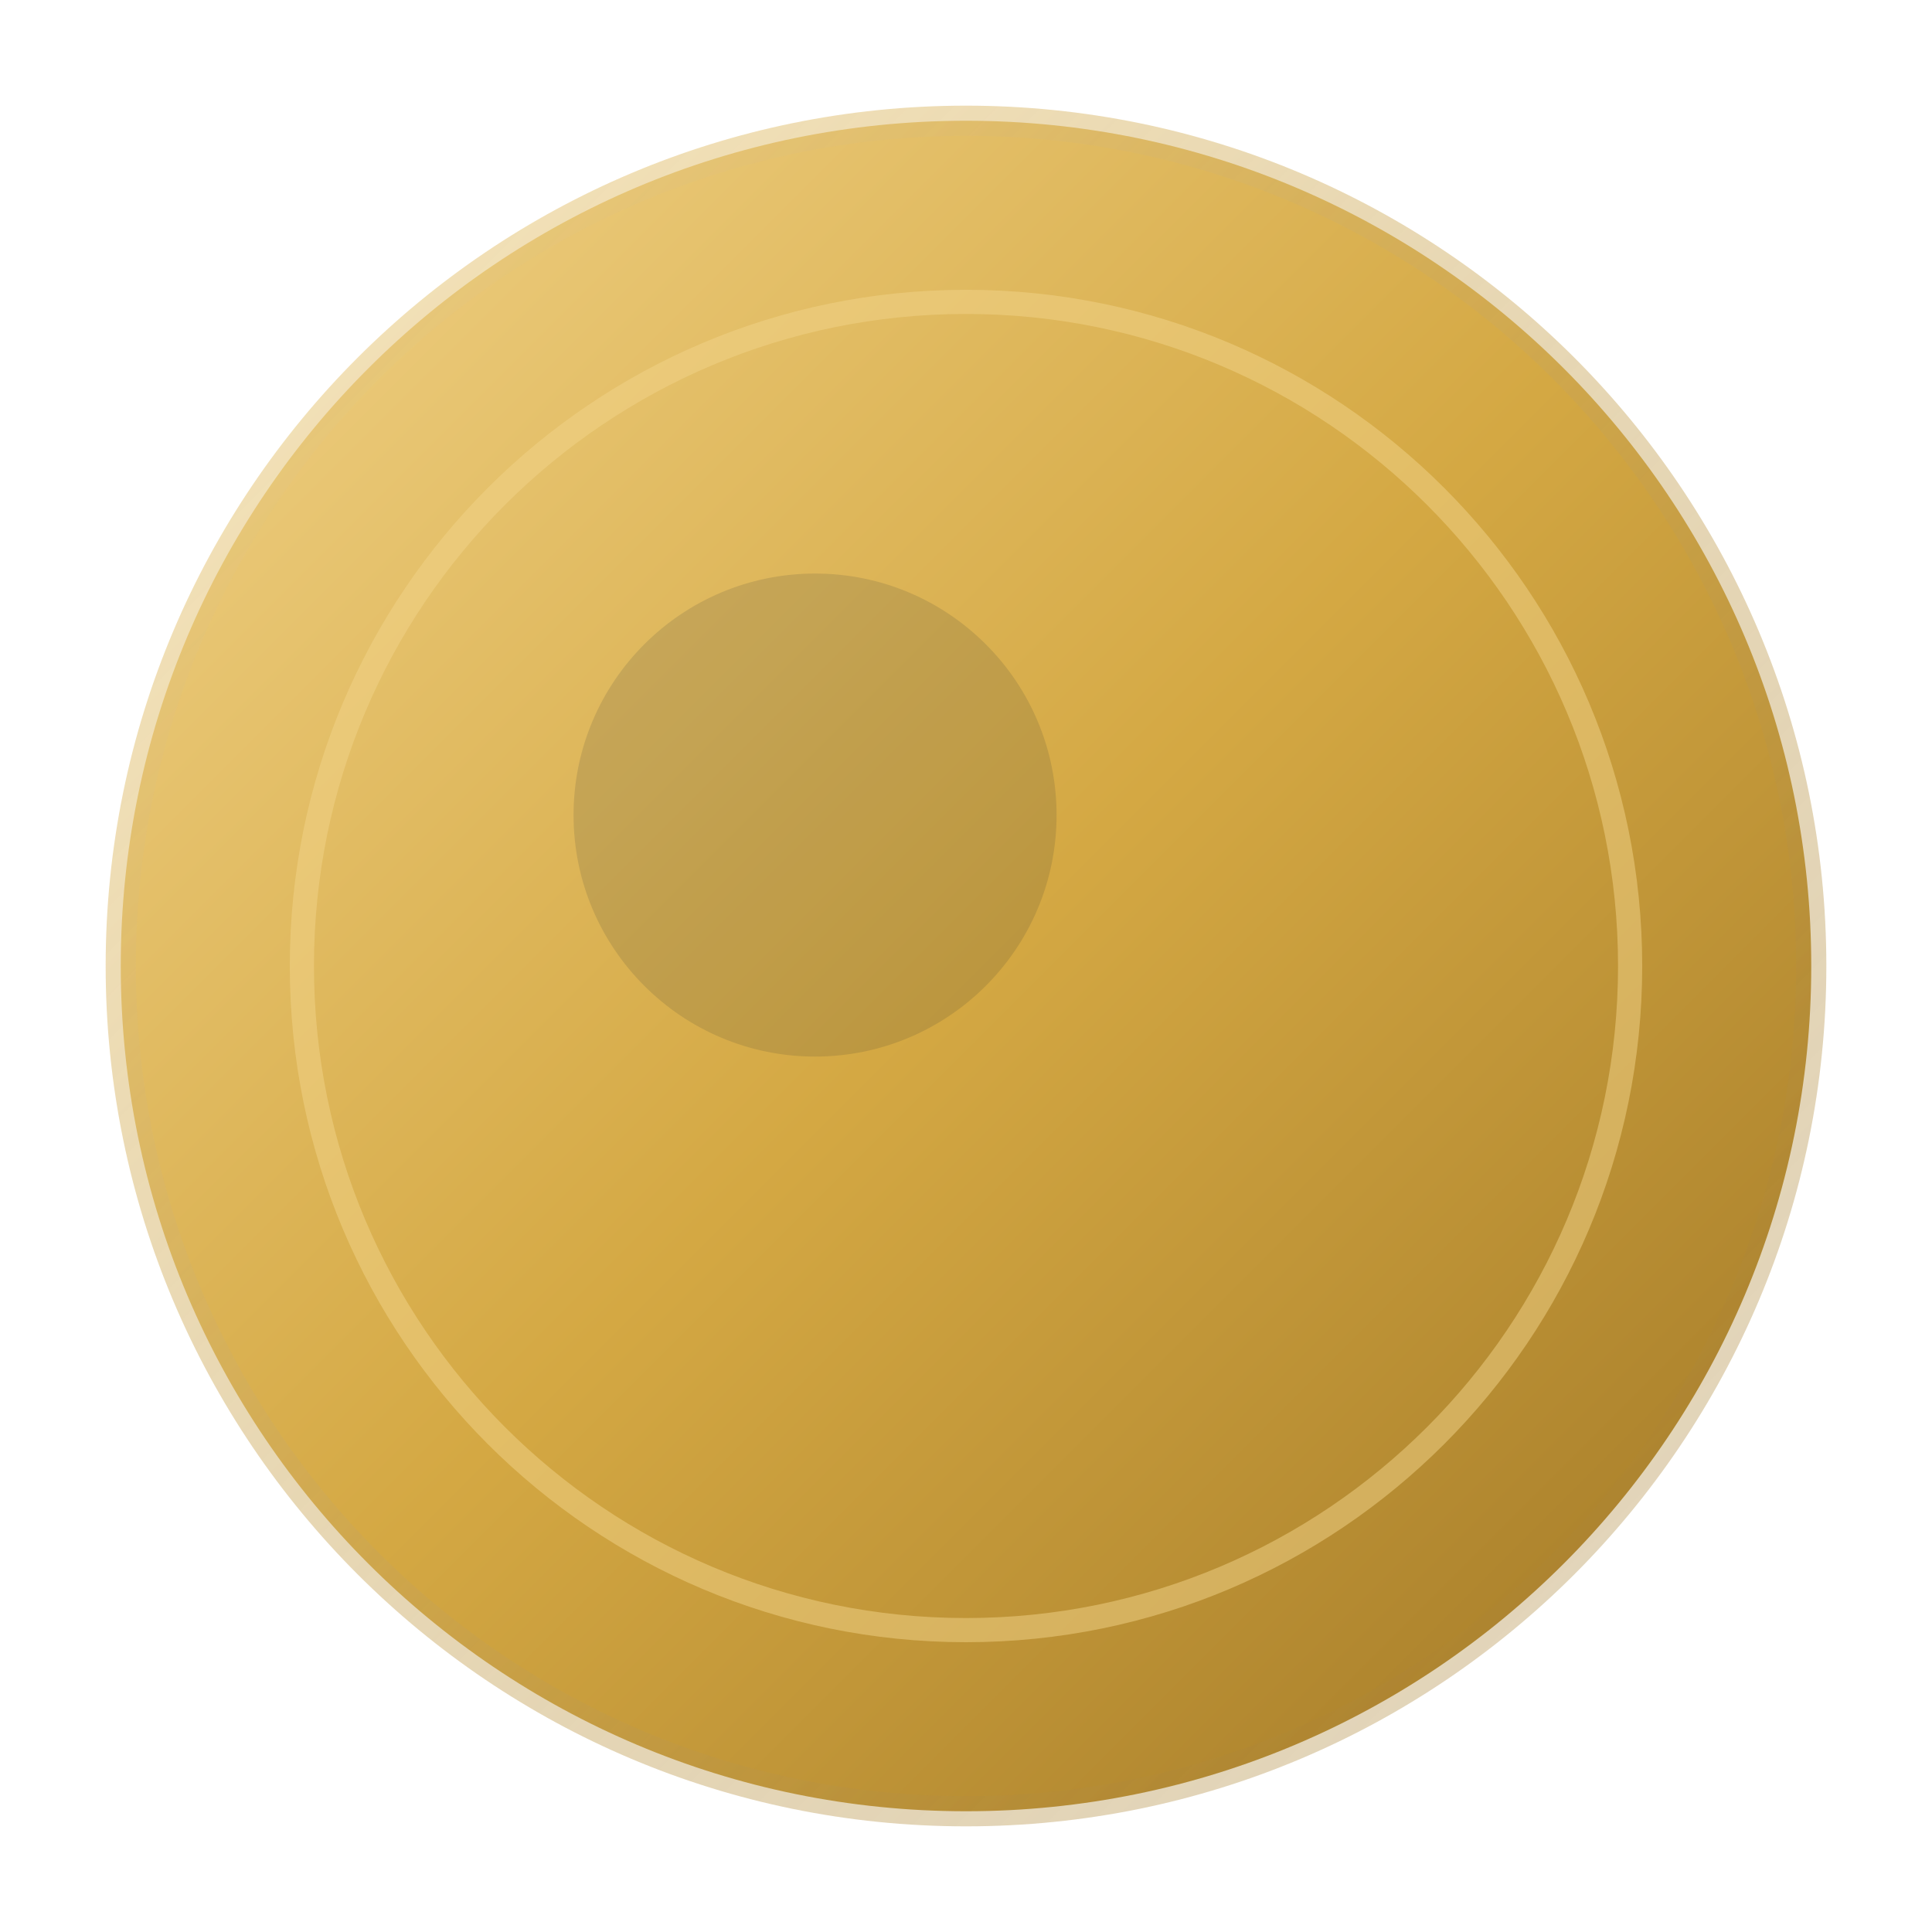
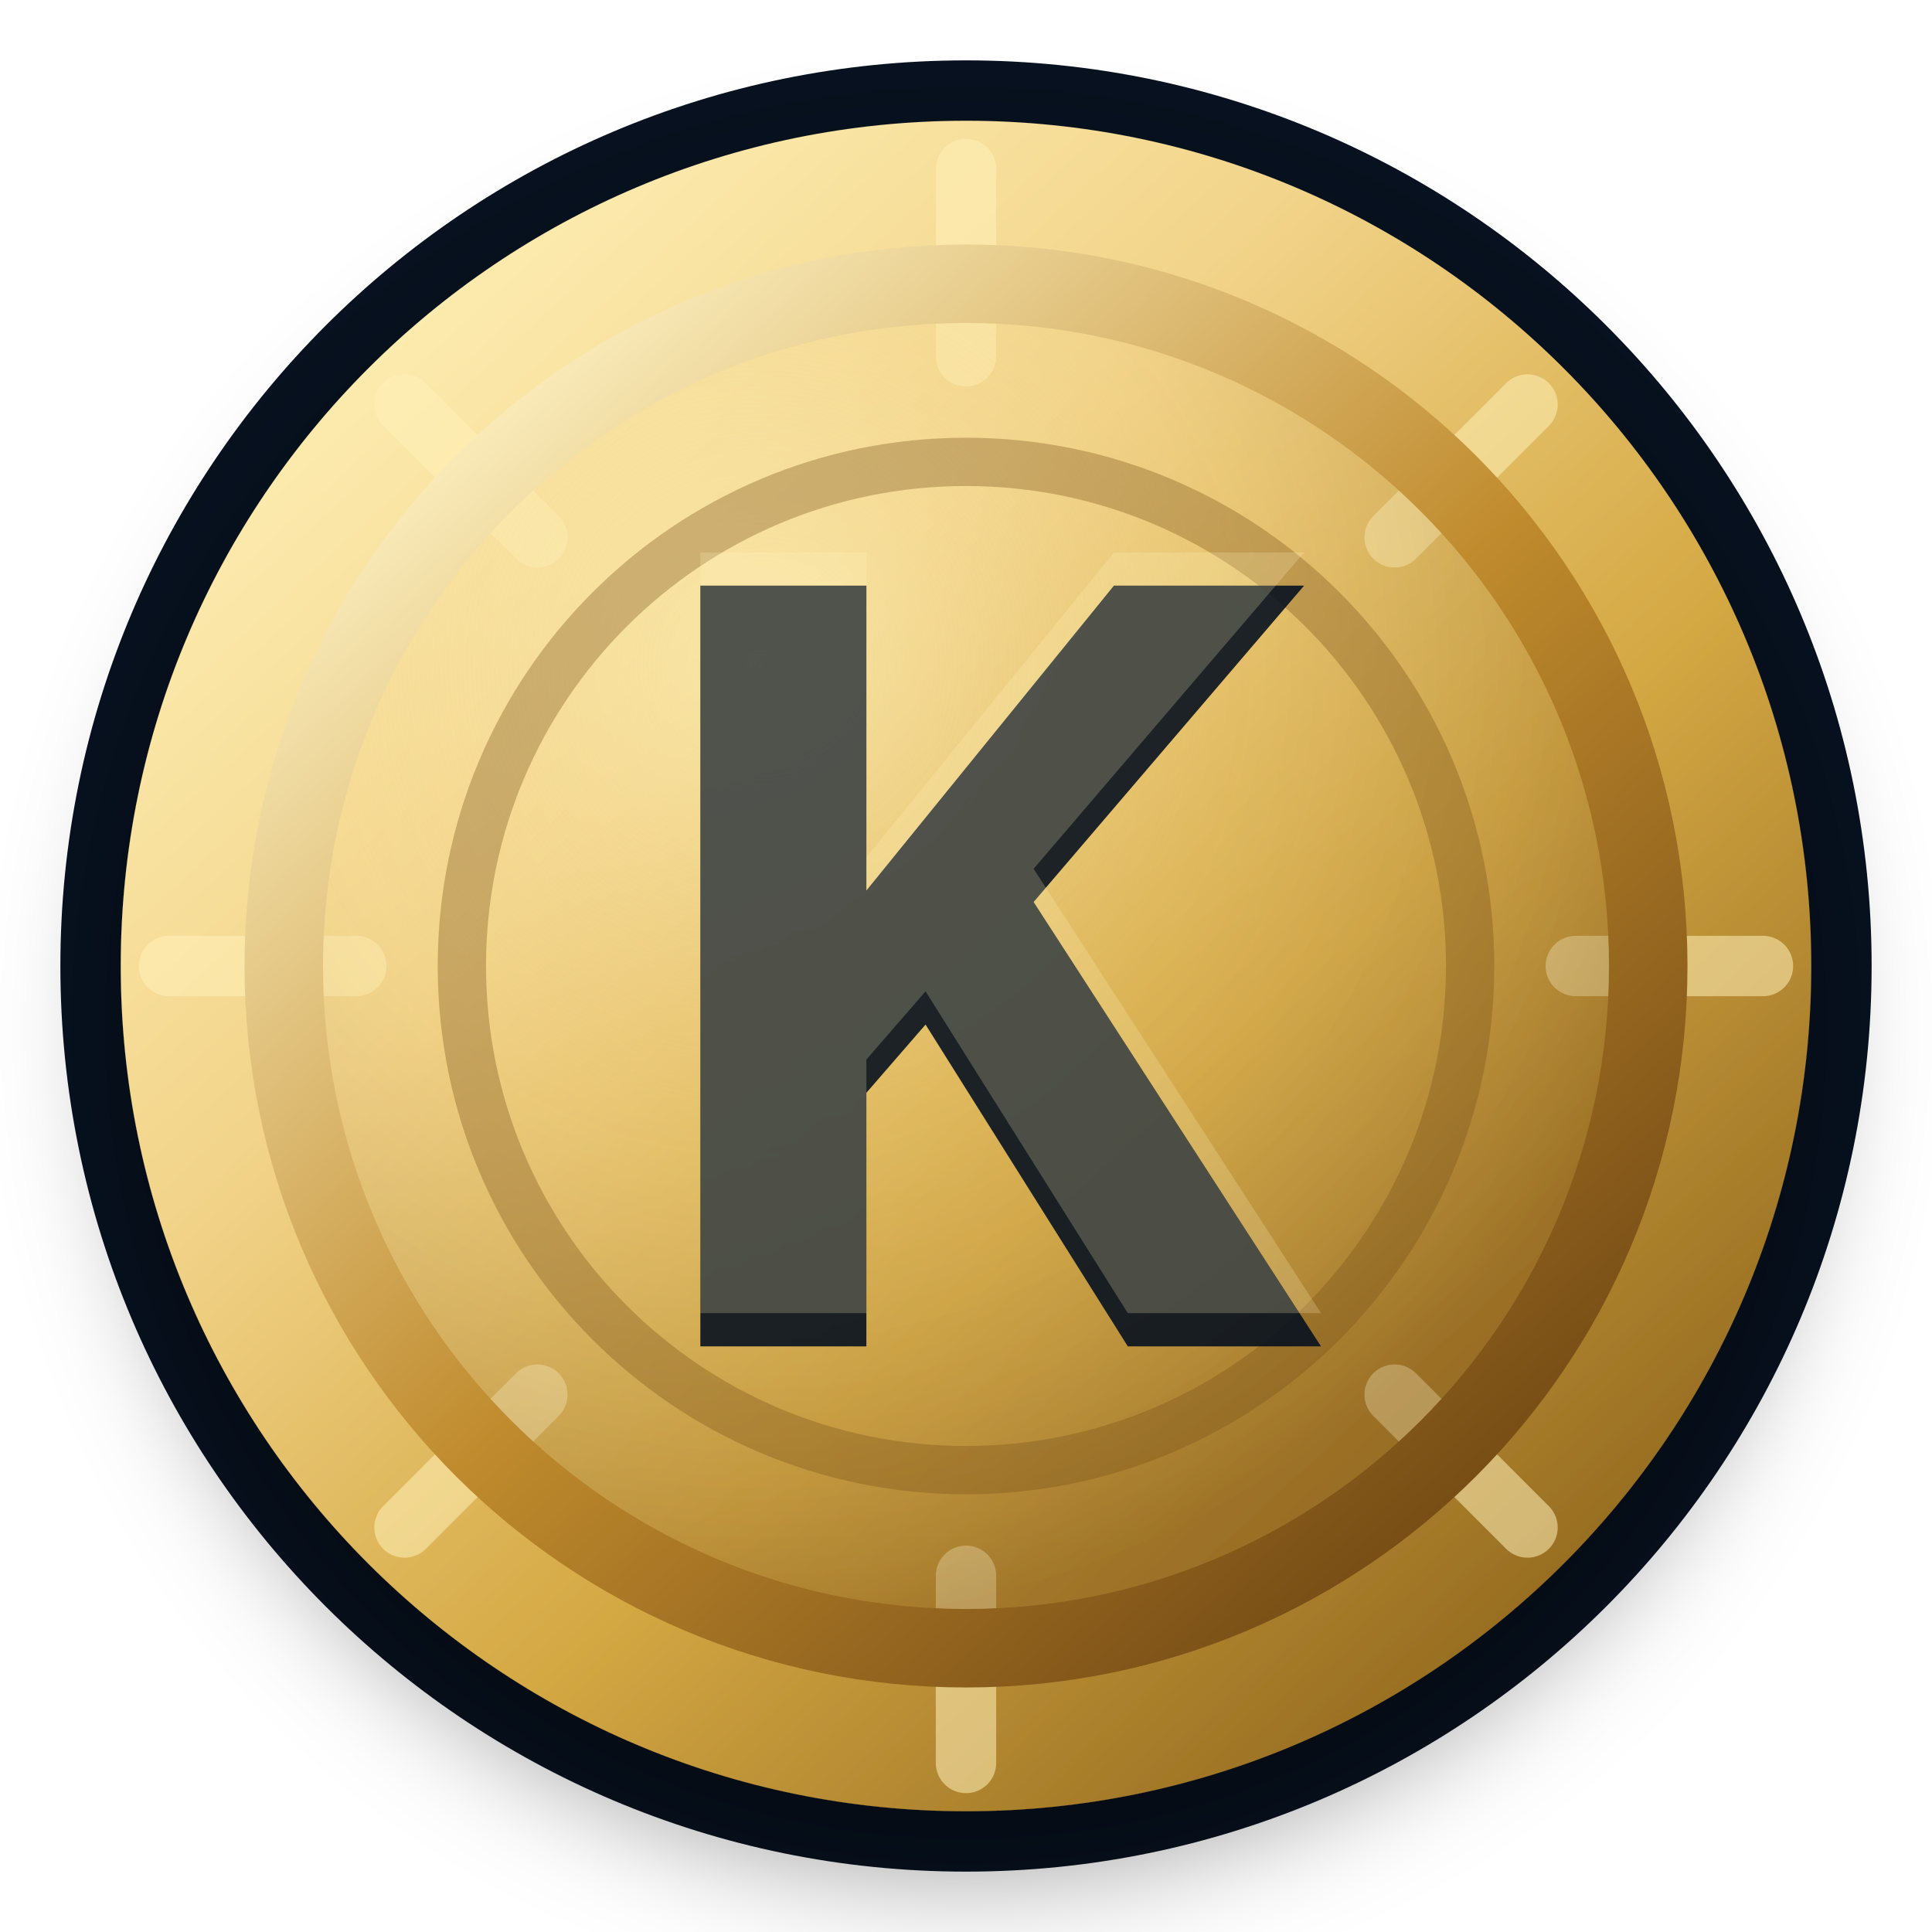
- <svg xmlns="http://www.w3.org/2000/svg" viewBox="0 0 32 32">
+ <svg xmlns="http://www.w3.org/2000/svg" viewBox="0 0 32 32" role="img" aria-label="Keagan Luttrell coin mark">
  <defs>
-     <linearGradient id="coin" x1="0%" y1="0%" x2="100%" y2="100%">
-       <stop offset="0%" stop-color="#f2d48a" />
-       <stop offset="50%" stop-color="#d4a843" />
-       <stop offset="100%" stop-color="#9f7625" />
+     <linearGradient id="coin" x1="5" y1="4" x2="27" y2="28" gradientUnits="userSpaceOnUse">
+       <stop offset="0" stop-color="#fff1b8" />
+       <stop offset="0.32" stop-color="#f2d48a" />
+       <stop offset="0.62" stop-color="#d4a843" />
+       <stop offset="1" stop-color="#8b611b" />
    </linearGradient>
-     <linearGradient id="coinEdge" x1="0%" y1="0%" x2="100%" y2="100%">
-       <stop offset="0%" stop-color="#f2d48a" stop-opacity="0.6" />
-       <stop offset="100%" stop-color="#9f7625" stop-opacity="0.3" />
+     <linearGradient id="edge" x1="7" y1="6" x2="25" y2="26" gradientUnits="userSpaceOnUse">
+       <stop offset="0" stop-color="#fff5c8" />
+       <stop offset="0.52" stop-color="#c08b2d" />
+       <stop offset="1" stop-color="#6f4613" />
    </linearGradient>
-     <filter id="glow">
-       <feGaussianBlur stdDeviation="0.6" result="blur" />
-       <feMerge>
-         <feMergeNode in="blur" />
-         <feMergeNode in="SourceGraphic" />
-       </feMerge>
+     <radialGradient id="innerGlow" cx="35%" cy="28%" r="70%">
+       <stop offset="0" stop-color="#fff4bf" stop-opacity="0.55" />
+       <stop offset="0.48" stop-color="#f2d48a" stop-opacity="0.16" />
+       <stop offset="1" stop-color="#6f4613" stop-opacity="0.32" />
+     </radialGradient>
+     <filter id="shadow" x="-25%" y="-25%" width="150%" height="150%">
+       <feDropShadow dx="0" dy="1" stdDeviation="1" flood-color="#000" flood-opacity="0.38" />
    </filter>
  </defs>
-   <circle cx="16" cy="16" r="14" fill="url(#coin)" stroke="url(#coinEdge)" stroke-width="0.5" />
-   <circle cx="16" cy="16" r="11" fill="none" stroke="#f2d48a" stroke-width="0.4" opacity="0.5" />
-   <circle cx="13.5" cy="13.5" r="4" fill="#0a1628" opacity="0.12" />
+   <circle cx="16" cy="16" r="15" fill="#07111f" />
+   <circle cx="16" cy="16" r="14" fill="url(#coin)" filter="url(#shadow)" />
+   <g opacity="0.55" stroke="#fff1b8" stroke-width="1" stroke-linecap="round">
+     <path d="M16 2.8v3.1M16 26.1v3.1M2.8 16h3.1M26.1 16h3.1M6.7 6.7l2.2 2.2M23.1 23.1l2.2 2.2M25.3 6.7l-2.2 2.2M8.9 23.1l-2.2 2.2" />
+   </g>
+   <circle cx="16" cy="16" r="11.3" fill="url(#innerGlow)" stroke="url(#edge)" stroke-width="1.3" />
+   <circle cx="16" cy="16" r="8.35" fill="none" stroke="#7b5018" stroke-opacity="0.34" stroke-width="0.8" />
+   <path d="M11.6 9.7h2.75v5.05l4.1-5.05h3.15l-4.48 5.24 4.76 7.36h-3.2l-3.35-5.33-.98 1.13v4.2H11.6z" fill="#07111f" opacity="0.9" />
+   <path d="M11.6 9.15h2.75v5.05l4.1-5.05h3.15l-4.48 5.24 4.76 7.36h-3.2l-3.35-5.33-.98 1.13v4.2H11.6z" fill="#fff4bf" opacity="0.22" />
</svg>
